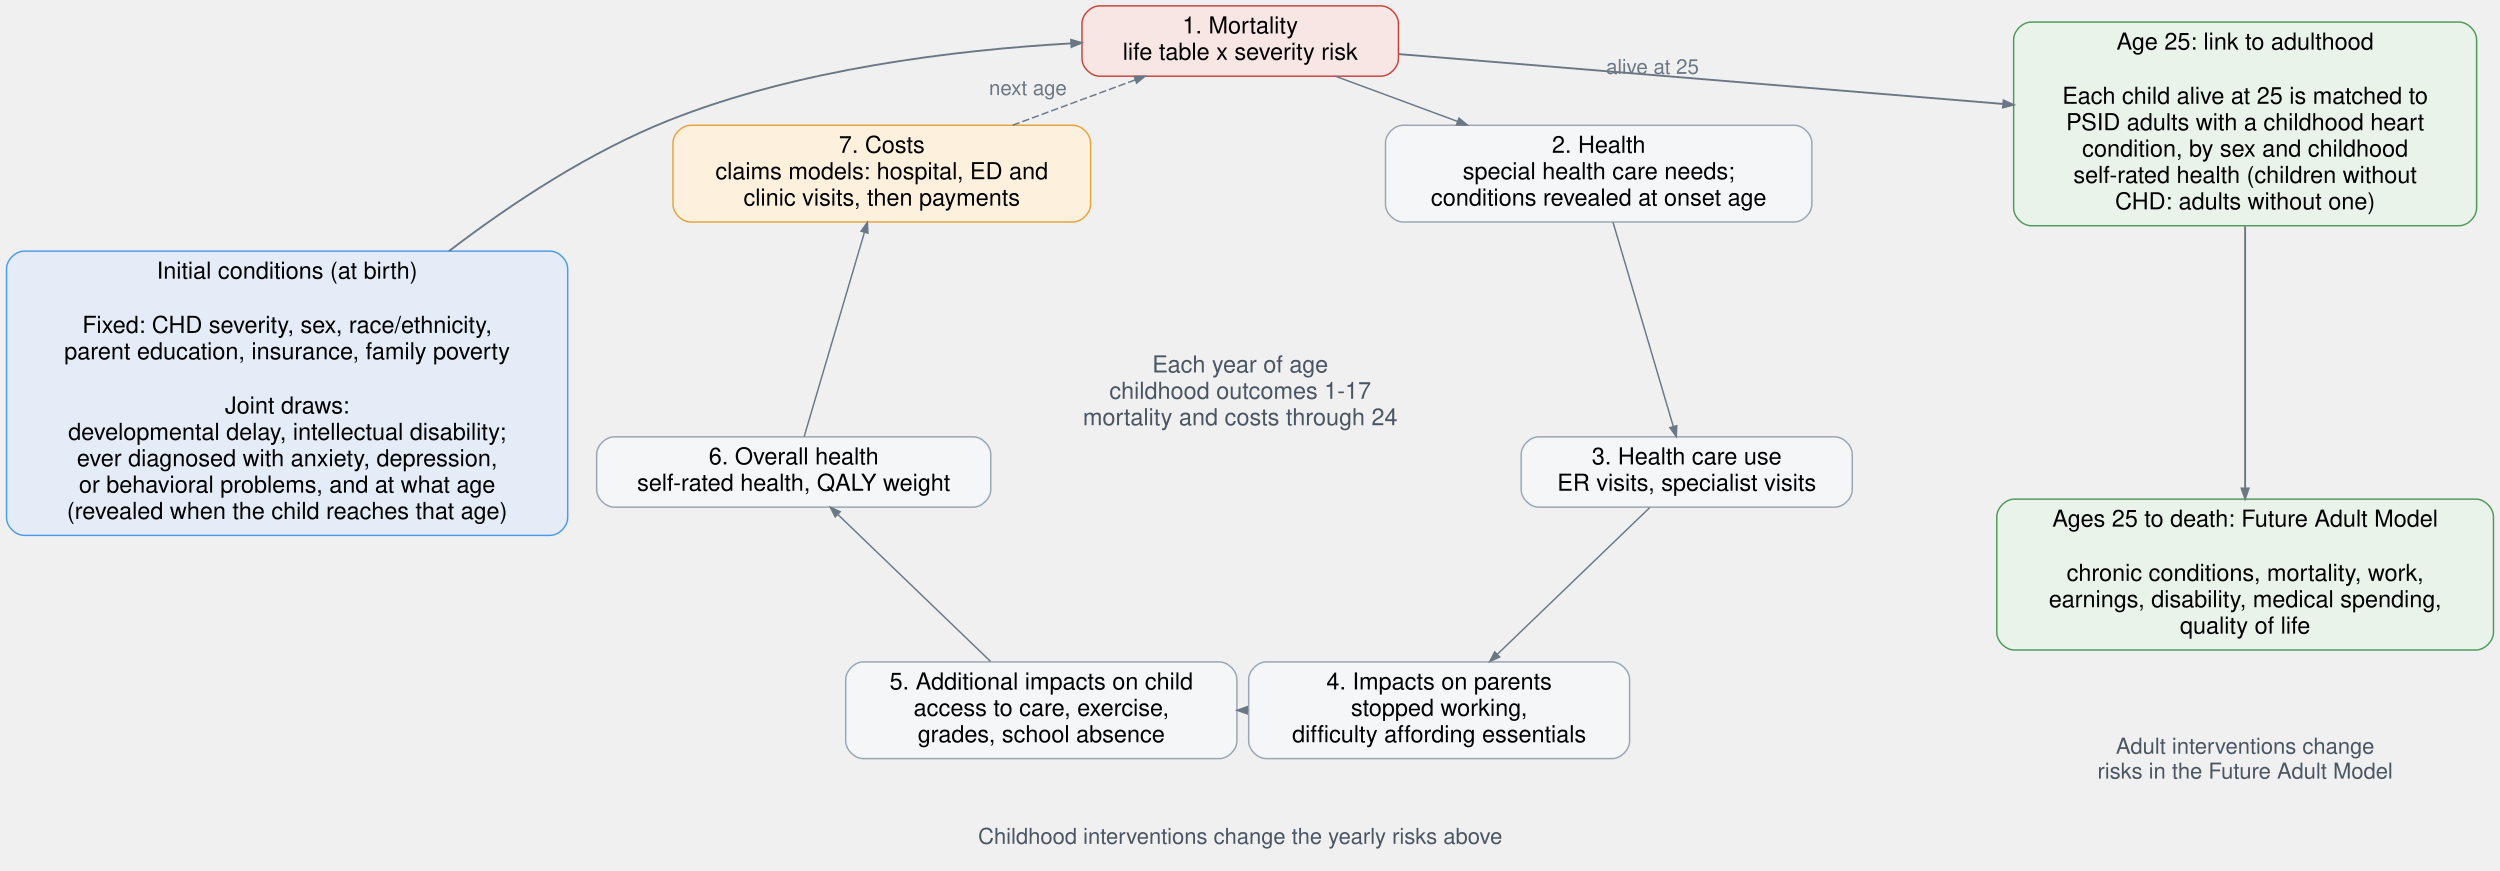
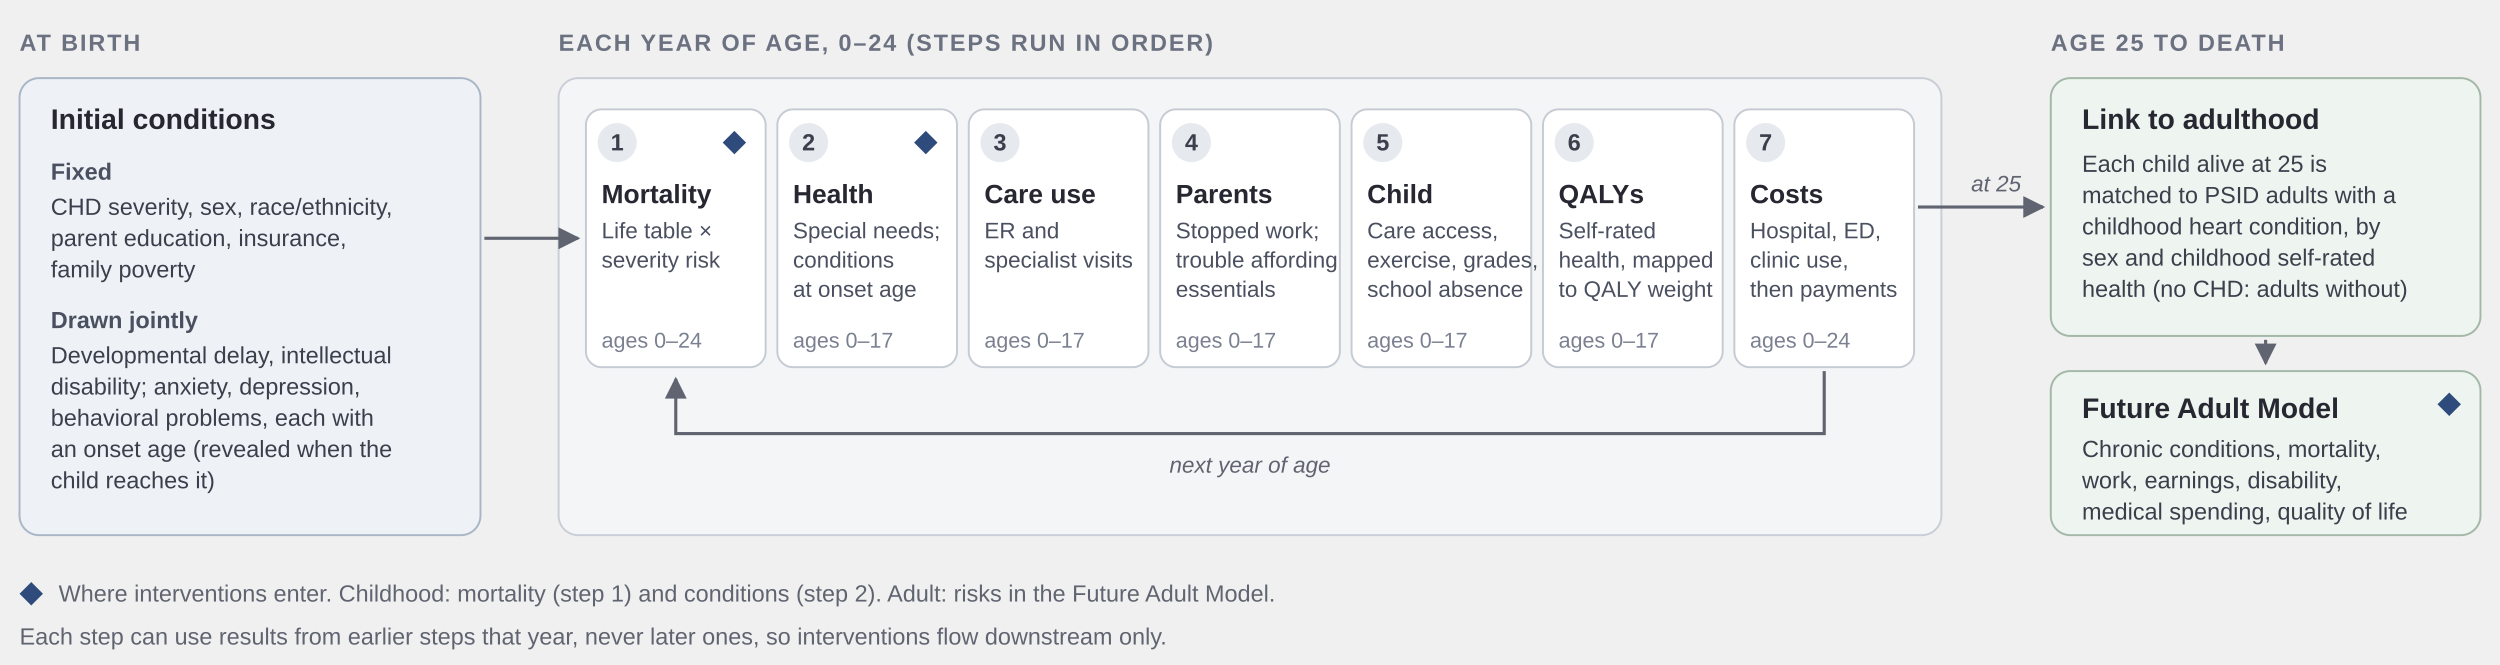
- <svg xmlns="http://www.w3.org/2000/svg" width="1705pt" height="594pt" viewBox="0.00 0.00 1705.42 594.47">
-   <g id="graph0" class="graph" transform="scale(1 1) rotate(0) translate(4 590.47)">
-     <g id="node1" class="node">
-       <path fill="#e3ecf7" stroke="#4c9be8" d="M371,-419.05C371,-419.05 12,-419.05 12,-419.05 6,-419.05 0,-413.05 0,-407.05 0,-407.05 0,-237.05 0,-237.05 0,-231.05 6,-225.05 12,-225.05 12,-225.05 371,-225.05 371,-225.05 377,-225.05 383,-231.05 383,-237.05 383,-237.05 383,-407.05 383,-407.05 383,-413.05 377,-419.05 371,-419.05" />
-       <text text-anchor="middle" x="191.5" y="-400.25" font-family="Helvetica,sans-Serif" font-size="16.00">Initial conditions (at birth)</text>
-       <text text-anchor="middle" x="191.5" y="-363.25" font-family="Helvetica,sans-Serif" font-size="16.00">Fixed: CHD severity, sex, race/ethnicity,</text>
-       <text text-anchor="middle" x="191.5" y="-345.25" font-family="Helvetica,sans-Serif" font-size="16.00">parent education, insurance, family poverty</text>
-       <text text-anchor="middle" x="191.5" y="-308.25" font-family="Helvetica,sans-Serif" font-size="16.00">Joint draws:</text>
-       <text text-anchor="middle" x="191.5" y="-290.25" font-family="Helvetica,sans-Serif" font-size="16.00">developmental delay, intellectual disability;</text>
-       <text text-anchor="middle" x="191.5" y="-272.25" font-family="Helvetica,sans-Serif" font-size="16.00">ever diagnosed with anxiety, depression,</text>
-       <text text-anchor="middle" x="191.5" y="-254.25" font-family="Helvetica,sans-Serif" font-size="16.00">or behavioral problems, and at what age</text>
-       <text text-anchor="middle" x="191.5" y="-236.25" font-family="Helvetica,sans-Serif" font-size="16.00">(revealed when the child reaches that age)</text>
-     </g>
-     <g id="node3" class="node">
-       <path fill="#f7e6e4" stroke="#c8433b" d="M938.03,-586.47C938.03,-586.47 746.03,-586.47 746.03,-586.47 740.03,-586.47 734.03,-580.47 734.03,-574.47 734.03,-574.47 734.03,-550.47 734.03,-550.47 734.03,-544.47 740.03,-538.47 746.03,-538.47 746.03,-538.47 938.03,-538.47 938.03,-538.47 944.03,-538.47 950.03,-544.47 950.03,-550.47 950.03,-550.47 950.03,-574.47 950.03,-574.47 950.03,-580.47 944.03,-586.47 938.03,-586.47" />
-       <text text-anchor="middle" x="842.03" y="-567.67" font-family="Helvetica,sans-Serif" font-size="16.00">1. Mortality</text>
-       <text text-anchor="middle" x="842.03" y="-549.67" font-family="Helvetica,sans-Serif" font-size="16.00">life table x severity risk</text>
-     </g>
-     <g id="edge8" class="edge">
-       <path fill="none" stroke="#6b7785" stroke-width="1.3" d="M301.96,-419.07C345.8,-452.53 398.42,-486.91 451.68,-508.16 539.74,-543.29 646.84,-556.3 726.56,-560.85" />
-       <polygon fill="#6b7785" stroke="#6b7785" stroke-width="1.3" points="726.58,-563.3 733.71,-561.24 726.85,-558.41 726.58,-563.3" />
-     </g>
-     <g id="node2" class="node">
-       <text text-anchor="middle" x="842.03" y="-336.25" font-family="Helvetica,sans-Serif" font-size="16.00" fill="#4a5563">Each year of age</text>
-       <text text-anchor="middle" x="842.03" y="-318.25" font-family="Helvetica,sans-Serif" font-size="16.00" fill="#4a5563">childhood outcomes 1-17</text>
-       <text text-anchor="middle" x="842.03" y="-300.25" font-family="Helvetica,sans-Serif" font-size="16.00" fill="#4a5563">mortality and costs through 24</text>
-     </g>
-     <g id="node4" class="node">
-       <path fill="#f4f6f8" stroke="#9aa5b1" d="M1220.19,-504.96C1220.19,-504.96 953.19,-504.96 953.19,-504.96 947.19,-504.96 941.19,-498.96 941.19,-492.96 941.19,-492.96 941.19,-450.96 941.19,-450.96 941.19,-444.96 947.19,-438.96 953.19,-438.96 953.19,-438.96 1220.19,-438.96 1220.19,-438.96 1226.19,-438.96 1232.19,-444.96 1232.19,-450.96 1232.19,-450.96 1232.19,-492.96 1232.19,-492.96 1232.19,-498.96 1226.19,-504.96 1220.19,-504.96" />
-       <text text-anchor="middle" x="1086.69" y="-486.16" font-family="Helvetica,sans-Serif" font-size="16.00">2. Health</text>
-       <text text-anchor="middle" x="1086.69" y="-468.16" font-family="Helvetica,sans-Serif" font-size="16.00">special health care needs;</text>
-       <text text-anchor="middle" x="1086.69" y="-450.16" font-family="Helvetica,sans-Serif" font-size="16.00">conditions revealed at onset age</text>
-     </g>
-     <g id="edge1" class="edge">
-       <path fill="none" stroke="#6b7785" d="M906.96,-538.45C932.51,-529 962.39,-517.94 990.37,-507.59" />
-       <polygon fill="#6b7785" stroke="#6b7785" points="991.34,-509.85 997.06,-505.12 989.64,-505.25 991.34,-509.85" />
-     </g>
-     <g id="node10" class="node">
-       <path fill="#e9f3ea" stroke="#4f9a5a" d="M1673.92,-575.4C1673.92,-575.4 1381.92,-575.4 1381.92,-575.4 1375.92,-575.4 1369.92,-569.4 1369.92,-563.4 1369.92,-563.4 1369.92,-448.4 1369.92,-448.4 1369.92,-442.4 1375.92,-436.4 1381.92,-436.4 1381.92,-436.4 1673.92,-436.4 1673.92,-436.4 1679.92,-436.4 1685.92,-442.4 1685.92,-448.4 1685.92,-448.4 1685.92,-563.4 1685.92,-563.4 1685.92,-569.4 1679.92,-575.4 1673.92,-575.4" />
-       <text text-anchor="middle" x="1527.92" y="-556.6" font-family="Helvetica,sans-Serif" font-size="16.00">Age 25: link to adulthood</text>
-       <text text-anchor="middle" x="1527.92" y="-519.6" font-family="Helvetica,sans-Serif" font-size="16.00">Each child alive at 25 is matched to</text>
-       <text text-anchor="middle" x="1527.92" y="-501.6" font-family="Helvetica,sans-Serif" font-size="16.00">PSID adults with a childhood heart</text>
-       <text text-anchor="middle" x="1527.92" y="-483.6" font-family="Helvetica,sans-Serif" font-size="16.00">condition, by sex and childhood</text>
-       <text text-anchor="middle" x="1527.92" y="-465.6" font-family="Helvetica,sans-Serif" font-size="16.00">self-rated health (children without</text>
-       <text text-anchor="middle" x="1527.92" y="-447.6" font-family="Helvetica,sans-Serif" font-size="16.00">CHD: adults without one)</text>
-     </g>
-     <g id="edge9" class="edge">
-       <path fill="none" stroke="#6b7785" stroke-width="1.3" d="M950.34,-553.54C1061.11,-544.4 1234.64,-530.09 1362.6,-519.53" />
-       <polygon fill="#6b7785" stroke="#6b7785" stroke-width="1.3" points="1363.04,-521.96 1369.81,-518.94 1362.63,-517.07 1363.04,-521.96" />
-       <text text-anchor="middle" x="1123.41" y="-540.05" font-family="Helvetica,sans-Serif" font-size="14.00" fill="#6b7785">alive at 25</text>
-     </g>
-     <g id="node5" class="node">
-       <path fill="#f4f6f8" stroke="#9aa5b1" d="M1247.79,-292.31C1247.79,-292.31 1045.79,-292.31 1045.79,-292.31 1039.79,-292.31 1033.79,-286.31 1033.79,-280.31 1033.79,-280.31 1033.79,-256.31 1033.79,-256.31 1033.79,-250.31 1039.79,-244.31 1045.79,-244.31 1045.79,-244.31 1247.79,-244.31 1247.79,-244.31 1253.79,-244.31 1259.79,-250.31 1259.79,-256.31 1259.79,-256.31 1259.79,-280.31 1259.79,-280.31 1259.79,-286.31 1253.79,-292.31 1247.79,-292.31" />
-       <text text-anchor="middle" x="1146.79" y="-273.51" font-family="Helvetica,sans-Serif" font-size="16.00">3. Health care use</text>
-       <text text-anchor="middle" x="1146.79" y="-255.51" font-family="Helvetica,sans-Serif" font-size="16.00">ER visits, specialist visits</text>
-     </g>
-     <g id="edge2" class="edge">
-       <path fill="none" stroke="#6b7785" d="M1096.48,-438.79C1107.88,-400.17 1126.56,-336.88 1137.67,-299.25" />
-       <polygon fill="#6b7785" stroke="#6b7785" points="1140.02,-299.94 1139.65,-292.53 1135.32,-298.55 1140.02,-299.94" />
-     </g>
-     <g id="node6" class="node">
-       <path fill="#f4f6f8" stroke="#9aa5b1" d="M1095.8,-138.68C1095.8,-138.68 859.8,-138.68 859.8,-138.68 853.8,-138.68 847.8,-132.68 847.8,-126.68 847.8,-126.68 847.8,-84.68 847.8,-84.68 847.8,-78.68 853.8,-72.68 859.8,-72.68 859.8,-72.68 1095.8,-72.68 1095.8,-72.68 1101.8,-72.68 1107.8,-78.68 1107.8,-84.68 1107.8,-84.68 1107.8,-126.68 1107.8,-126.68 1107.8,-132.68 1101.8,-138.68 1095.8,-138.68" />
-       <text text-anchor="middle" x="977.8" y="-119.88" font-family="Helvetica,sans-Serif" font-size="16.00">4. Impacts on parents</text>
-       <text text-anchor="middle" x="977.8" y="-101.88" font-family="Helvetica,sans-Serif" font-size="16.00">stopped working,</text>
-       <text text-anchor="middle" x="977.8" y="-83.88" font-family="Helvetica,sans-Serif" font-size="16.00">difficulty affording essentials</text>
-     </g>
-     <g id="edge3" class="edge">
-       <path fill="none" stroke="#6b7785" d="M1121.49,-243.97C1093.96,-217.47 1049.58,-174.76 1017.42,-143.81" />
-       <polygon fill="#6b7785" stroke="#6b7785" points="1019.11,-142.04 1012.37,-138.95 1015.71,-145.57 1019.11,-142.04" />
-     </g>
-     <g id="node7" class="node">
-       <path fill="#f4f6f8" stroke="#9aa5b1" d="M827.77,-138.68C827.77,-138.68 584.77,-138.68 584.77,-138.68 578.77,-138.68 572.77,-132.68 572.77,-126.68 572.77,-126.68 572.77,-84.68 572.77,-84.68 572.77,-78.68 578.77,-72.68 584.77,-72.68 584.77,-72.68 827.77,-72.68 827.77,-72.68 833.77,-72.68 839.77,-78.68 839.77,-84.68 839.77,-84.68 839.77,-126.68 839.77,-126.68 839.77,-132.68 833.77,-138.68 827.77,-138.68" />
-       <text text-anchor="middle" x="706.27" y="-119.88" font-family="Helvetica,sans-Serif" font-size="16.00">5. Additional impacts on child</text>
-       <text text-anchor="middle" x="706.27" y="-101.88" font-family="Helvetica,sans-Serif" font-size="16.00">access to care, exercise,</text>
-       <text text-anchor="middle" x="706.27" y="-83.88" font-family="Helvetica,sans-Serif" font-size="16.00">grades, school absence</text>
-     </g>
-     <g id="edge4" class="edge">
-       <path fill="none" stroke="#6b7785" d="M847.6,-105.68C847.44,-105.68 847.28,-105.68 847.12,-105.68" />
-       <polygon fill="#6b7785" stroke="#6b7785" points="846.84,-103.23 839.84,-105.68 846.84,-108.13 846.84,-103.23" />
-     </g>
-     <g id="node8" class="node">
-       <path fill="#f4f6f8" stroke="#9aa5b1" d="M659.77,-292.31C659.77,-292.31 414.77,-292.31 414.77,-292.31 408.77,-292.31 402.77,-286.31 402.77,-280.31 402.77,-280.31 402.77,-256.31 402.77,-256.31 402.77,-250.31 408.77,-244.31 414.77,-244.31 414.77,-244.31 659.77,-244.31 659.77,-244.31 665.77,-244.31 671.77,-250.31 671.77,-256.31 671.77,-256.31 671.77,-280.31 671.77,-280.31 671.77,-286.31 665.77,-292.31 659.77,-292.31" />
-       <text text-anchor="middle" x="537.27" y="-273.51" font-family="Helvetica,sans-Serif" font-size="16.00">6. Overall health</text>
-       <text text-anchor="middle" x="537.27" y="-255.51" font-family="Helvetica,sans-Serif" font-size="16.00">self-rated health, QALY weight</text>
-     </g>
-     <g id="edge5" class="edge">
-       <path fill="none" stroke="#6b7785" d="M671.66,-138.98C641.03,-168.47 596.76,-211.07 567.51,-239.21" />
-       <polygon fill="#6b7785" stroke="#6b7785" points="565.58,-237.67 562.24,-244.29 568.98,-241.2 565.58,-237.67" />
-     </g>
-     <g id="node9" class="node">
-       <path fill="#fdf1de" stroke="#e8a33d" d="M727.88,-504.96C727.88,-504.96 466.88,-504.96 466.88,-504.96 460.88,-504.96 454.88,-498.96 454.88,-492.96 454.88,-492.96 454.88,-450.96 454.88,-450.96 454.88,-444.96 460.88,-438.96 466.88,-438.96 466.88,-438.96 727.88,-438.96 727.88,-438.96 733.88,-438.96 739.88,-444.96 739.88,-450.96 739.88,-450.96 739.88,-492.96 739.88,-492.96 739.88,-498.96 733.88,-504.96 727.88,-504.96" />
-       <text text-anchor="middle" x="597.38" y="-486.16" font-family="Helvetica,sans-Serif" font-size="16.00">7. Costs</text>
-       <text text-anchor="middle" x="597.38" y="-468.16" font-family="Helvetica,sans-Serif" font-size="16.00">claims models: hospital, ED and</text>
-       <text text-anchor="middle" x="597.38" y="-450.16" font-family="Helvetica,sans-Serif" font-size="16.00">clinic visits, then payments</text>
-     </g>
-     <g id="edge6" class="edge">
-       <path fill="none" stroke="#6b7785" d="M544.4,-292.47C554.57,-326.91 573.34,-390.51 585.59,-432.01" />
-       <polygon fill="#6b7785" stroke="#6b7785" points="583.24,-432.71 587.57,-438.73 587.94,-431.32 583.24,-432.71" />
-     </g>
-     <g id="edge7" class="edge">
-       <path fill="none" stroke="#6b7785" stroke-dasharray="5,2" d="M686.74,-505.02C714.3,-515.21 744.27,-526.3 770.47,-535.99" />
-       <polygon fill="#6b7785" stroke="#6b7785" points="769.63,-538.29 777.04,-538.43 771.33,-533.7 769.63,-538.29" />
-       <text text-anchor="middle" x="697.11" y="-525.6" font-family="Helvetica,sans-Serif" font-size="14.00" fill="#6b7785">  next age</text>
-     </g>
-     <g id="node11" class="node">
-       <path fill="#e9f3ea" stroke="#4f9a5a" d="M1685.42,-249.81C1685.42,-249.81 1370.42,-249.81 1370.42,-249.81 1364.42,-249.81 1358.42,-243.81 1358.42,-237.81 1358.42,-237.81 1358.42,-158.81 1358.42,-158.81 1358.42,-152.81 1364.42,-146.81 1370.42,-146.81 1370.42,-146.81 1685.42,-146.81 1685.42,-146.81 1691.42,-146.81 1697.42,-152.81 1697.42,-158.81 1697.42,-158.81 1697.42,-237.81 1697.42,-237.81 1697.42,-243.81 1691.42,-249.81 1685.42,-249.81" />
-       <text text-anchor="middle" x="1527.92" y="-231.01" font-family="Helvetica,sans-Serif" font-size="16.00">Ages 25 to death: Future Adult Model</text>
-       <text text-anchor="middle" x="1527.92" y="-194.01" font-family="Helvetica,sans-Serif" font-size="16.00">chronic conditions, mortality, work,</text>
-       <text text-anchor="middle" x="1527.92" y="-176.01" font-family="Helvetica,sans-Serif" font-size="16.00">earnings, disability, medical spending,</text>
-       <text text-anchor="middle" x="1527.92" y="-158.01" font-family="Helvetica,sans-Serif" font-size="16.00">quality of life</text>
-     </g>
-     <g id="edge10" class="edge">
-       <path fill="none" stroke="#6b7785" stroke-width="1.3" d="M1527.92,-436.1C1527.92,-382.1 1527.92,-308.17 1527.92,-257.14" />
-       <polygon fill="#6b7785" stroke="#6b7785" stroke-width="1.3" points="1530.37,-257.1 1527.92,-250.1 1525.47,-257.1 1530.37,-257.1" />
-     </g>
-     <g id="node12" class="node">
-       <text text-anchor="middle" x="842.03" y="-14.5" font-family="Helvetica,sans-Serif" font-size="15.00" fill="#4a5563">Childhood interventions change the yearly risks above</text>
-     </g>
-     <g id="node13" class="node">
-       <text text-anchor="middle" x="1527.92" y="-76.03" font-family="Helvetica,sans-Serif" font-size="15.00" fill="#4a5563">Adult interventions change</text>
-       <text text-anchor="middle" x="1527.92" y="-59.03" font-family="Helvetica,sans-Serif" font-size="15.00" fill="#4a5563">risks in the Future Adult Model</text>
-     </g>
+ <svg xmlns="http://www.w3.org/2000/svg" viewBox="0 0 1280 340" width="100%" role="img" aria-label="Model flow: initial conditions at birth, a fixed seven-step cycle each year of age from 0 to 24, then a link at age 25 to the Future Adult Model">
+   <style>
+     text { font-family: 'Source Sans Pro', 'Source Sans 3', 'Helvetica Neue', Arial, sans-serif; fill: #262730; }
+     .phase { font-size: 12px; font-weight: 600; letter-spacing: 0.08em; fill: #6B7180; }
+     .title { font-size: 14.5px; font-weight: 600; }
+     .label { font-size: 12px; font-weight: 600; fill: #4A5060; }
+     .body { font-size: 12px; fill: #3A3F4B; }
+     .chiptitle { font-size: 13.5px; font-weight: 600; }
+     .chipbody { font-size: 11.5px; fill: #4A5060; }
+     .age { font-size: 11px; fill: #7A8090; }
+     .num { font-size: 12px; font-weight: 600; fill: #3A3F4B; }
+     .note { font-size: 12px; fill: #5F6470; }
+     .arrowlbl { font-size: 11.5px; fill: #5F6470; font-style: italic; }
+   </style>
+   <defs>
+     <marker id="ah" viewBox="0 0 10 10" refX="9" refY="5" markerWidth="7" markerHeight="7" orient="auto-start-reverse">
+       <path d="M0,0 L10,5 L0,10 z" fill="#5F6470" />
+     </marker>
+   </defs>
+   <text class="phase" x="10" y="26">AT BIRTH</text>
+   <text class="phase" x="286" y="26">EACH YEAR OF AGE, 0–24 (STEPS RUN IN ORDER)</text>
+   <text class="phase" x="1050" y="26">AGE 25 TO DEATH</text>
+   <rect x="10" y="40" width="236" height="234" rx="10" fill="#EEF2F7" stroke="#A9B6C7" />
+   <text class="title" x="26" y="66">Initial conditions</text>
+   <text class="label" x="26" y="92">Fixed</text>
+   <text class="body" x="26" y="110">CHD severity, sex, race/ethnicity,</text>
+   <text class="body" x="26" y="126">parent education, insurance,</text>
+   <text class="body" x="26" y="142">family poverty</text>
+   <text class="label" x="26" y="168">Drawn jointly</text>
+   <text class="body" x="26" y="186">Developmental delay, intellectual</text>
+   <text class="body" x="26" y="202">disability; anxiety, depression,</text>
+   <text class="body" x="26" y="218">behavioral problems, each with</text>
+   <text class="body" x="26" y="234">an onset age (revealed when the</text>
+   <text class="body" x="26" y="250">child reaches it)</text>
+   <rect x="286" y="40" width="708" height="234" rx="10" fill="#F4F5F7" stroke="#C9CED6" />
+   <g>
+     <rect x="300" y="56" width="92" height="132" rx="8" fill="#FFFFFF" stroke="#C5CBD3" />
+     <circle cx="316" cy="73" r="10" fill="#E6E9EE" />
+     <text class="num" x="316" y="77" text-anchor="middle">1</text>
+     <path d="M376,67 l6,6 l-6,6 l-6,-6 z" fill="#2F4B7C" />
+     <text class="chiptitle" x="308" y="104">Mortality</text>
+     <text class="chipbody" x="308" y="122">Life table ×</text>
+     <text class="chipbody" x="308" y="137">severity risk</text>
+     <text class="age" x="308" y="178">ages 0–24</text>
+     <rect x="398" y="56" width="92" height="132" rx="8" fill="#FFFFFF" stroke="#C5CBD3" />
+     <circle cx="414" cy="73" r="10" fill="#E6E9EE" />
+     <text class="num" x="414" y="77" text-anchor="middle">2</text>
+     <path d="M474,67 l6,6 l-6,6 l-6,-6 z" fill="#2F4B7C" />
+     <text class="chiptitle" x="406" y="104">Health</text>
+     <text class="chipbody" x="406" y="122">Special needs;</text>
+     <text class="chipbody" x="406" y="137">conditions</text>
+     <text class="chipbody" x="406" y="152">at onset age</text>
+     <text class="age" x="406" y="178">ages 0–17</text>
+     <rect x="496" y="56" width="92" height="132" rx="8" fill="#FFFFFF" stroke="#C5CBD3" />
+     <circle cx="512" cy="73" r="10" fill="#E6E9EE" />
+     <text class="num" x="512" y="77" text-anchor="middle">3</text>
+     <text class="chiptitle" x="504" y="104">Care use</text>
+     <text class="chipbody" x="504" y="122">ER and</text>
+     <text class="chipbody" x="504" y="137">specialist visits</text>
+     <text class="age" x="504" y="178">ages 0–17</text>
+     <rect x="594" y="56" width="92" height="132" rx="8" fill="#FFFFFF" stroke="#C5CBD3" />
+     <circle cx="610" cy="73" r="10" fill="#E6E9EE" />
+     <text class="num" x="610" y="77" text-anchor="middle">4</text>
+     <text class="chiptitle" x="602" y="104">Parents</text>
+     <text class="chipbody" x="602" y="122">Stopped work;</text>
+     <text class="chipbody" x="602" y="137">trouble affording</text>
+     <text class="chipbody" x="602" y="152">essentials</text>
+     <text class="age" x="602" y="178">ages 0–17</text>
+     <rect x="692" y="56" width="92" height="132" rx="8" fill="#FFFFFF" stroke="#C5CBD3" />
+     <circle cx="708" cy="73" r="10" fill="#E6E9EE" />
+     <text class="num" x="708" y="77" text-anchor="middle">5</text>
+     <text class="chiptitle" x="700" y="104">Child</text>
+     <text class="chipbody" x="700" y="122">Care access,</text>
+     <text class="chipbody" x="700" y="137">exercise, grades,</text>
+     <text class="chipbody" x="700" y="152">school absence</text>
+     <text class="age" x="700" y="178">ages 0–17</text>
+     <rect x="790" y="56" width="92" height="132" rx="8" fill="#FFFFFF" stroke="#C5CBD3" />
+     <circle cx="806" cy="73" r="10" fill="#E6E9EE" />
+     <text class="num" x="806" y="77" text-anchor="middle">6</text>
+     <text class="chiptitle" x="798" y="104">QALYs</text>
+     <text class="chipbody" x="798" y="122">Self-rated</text>
+     <text class="chipbody" x="798" y="137">health, mapped</text>
+     <text class="chipbody" x="798" y="152">to QALY weight</text>
+     <text class="age" x="798" y="178">ages 0–17</text>
+     <rect x="888" y="56" width="92" height="132" rx="8" fill="#FFFFFF" stroke="#C5CBD3" />
+     <circle cx="904" cy="73" r="10" fill="#E6E9EE" />
+     <text class="num" x="904" y="77" text-anchor="middle">7</text>
+     <text class="chiptitle" x="896" y="104">Costs</text>
+     <text class="chipbody" x="896" y="122">Hospital, ED,</text>
+     <text class="chipbody" x="896" y="137">clinic use,</text>
+     <text class="chipbody" x="896" y="152">then payments</text>
+     <text class="age" x="896" y="178">ages 0–24</text>
  </g>
+   <path d="M934,190 V222 H346 V194" fill="none" stroke="#5F6470" stroke-width="1.6" marker-end="url(#ah)" />
+   <text class="arrowlbl" x="640" y="242" text-anchor="middle">next year of age</text>
+   <line x1="248" y1="122" x2="296" y2="122" stroke="#5F6470" stroke-width="1.6" marker-end="url(#ah)" />
+   <rect x="1050" y="40" width="220" height="132" rx="10" fill="#EEF4EF" stroke="#A3B8A8" />
+   <text class="title" x="1066" y="66">Link to adulthood</text>
+   <text class="body" x="1066" y="88">Each child alive at 25 is</text>
+   <text class="body" x="1066" y="104">matched to PSID adults with a</text>
+   <text class="body" x="1066" y="120">childhood heart condition, by</text>
+   <text class="body" x="1066" y="136">sex and childhood self-rated</text>
+   <text class="body" x="1066" y="152">health (no CHD: adults without)</text>
+   <rect x="1050" y="190" width="220" height="84" rx="10" fill="#EEF4EF" stroke="#A3B8A8" />
+   <path d="M1254,201 l6,6 l-6,6 l-6,-6 z" fill="#2F4B7C" />
+   <text class="title" x="1066" y="214">Future Adult Model</text>
+   <text class="body" x="1066" y="234">Chronic conditions, mortality,</text>
+   <text class="body" x="1066" y="250">work, earnings, disability,</text>
+   <text class="body" x="1066" y="266">medical spending, quality of life</text>
+   <line x1="982" y1="106" x2="1046" y2="106" stroke="#5F6470" stroke-width="1.6" marker-end="url(#ah)" />
+   <text class="arrowlbl" x="1022" y="98" text-anchor="middle">at 25</text>
+   <line x1="1160" y1="174" x2="1160" y2="186" stroke="#5F6470" stroke-width="1.6" marker-end="url(#ah)" />
+   <path d="M16,298 l6,6 l-6,6 l-6,-6 z" fill="#2F4B7C" />
+   <text class="note" x="30" y="308">Where interventions enter. Childhood: mortality (step 1) and conditions (step 2). Adult: risks in the Future Adult Model.</text>
+   <text class="note" x="10" y="330">Each step can use results from earlier steps that year, never later ones, so interventions flow downstream only.</text>
</svg>
